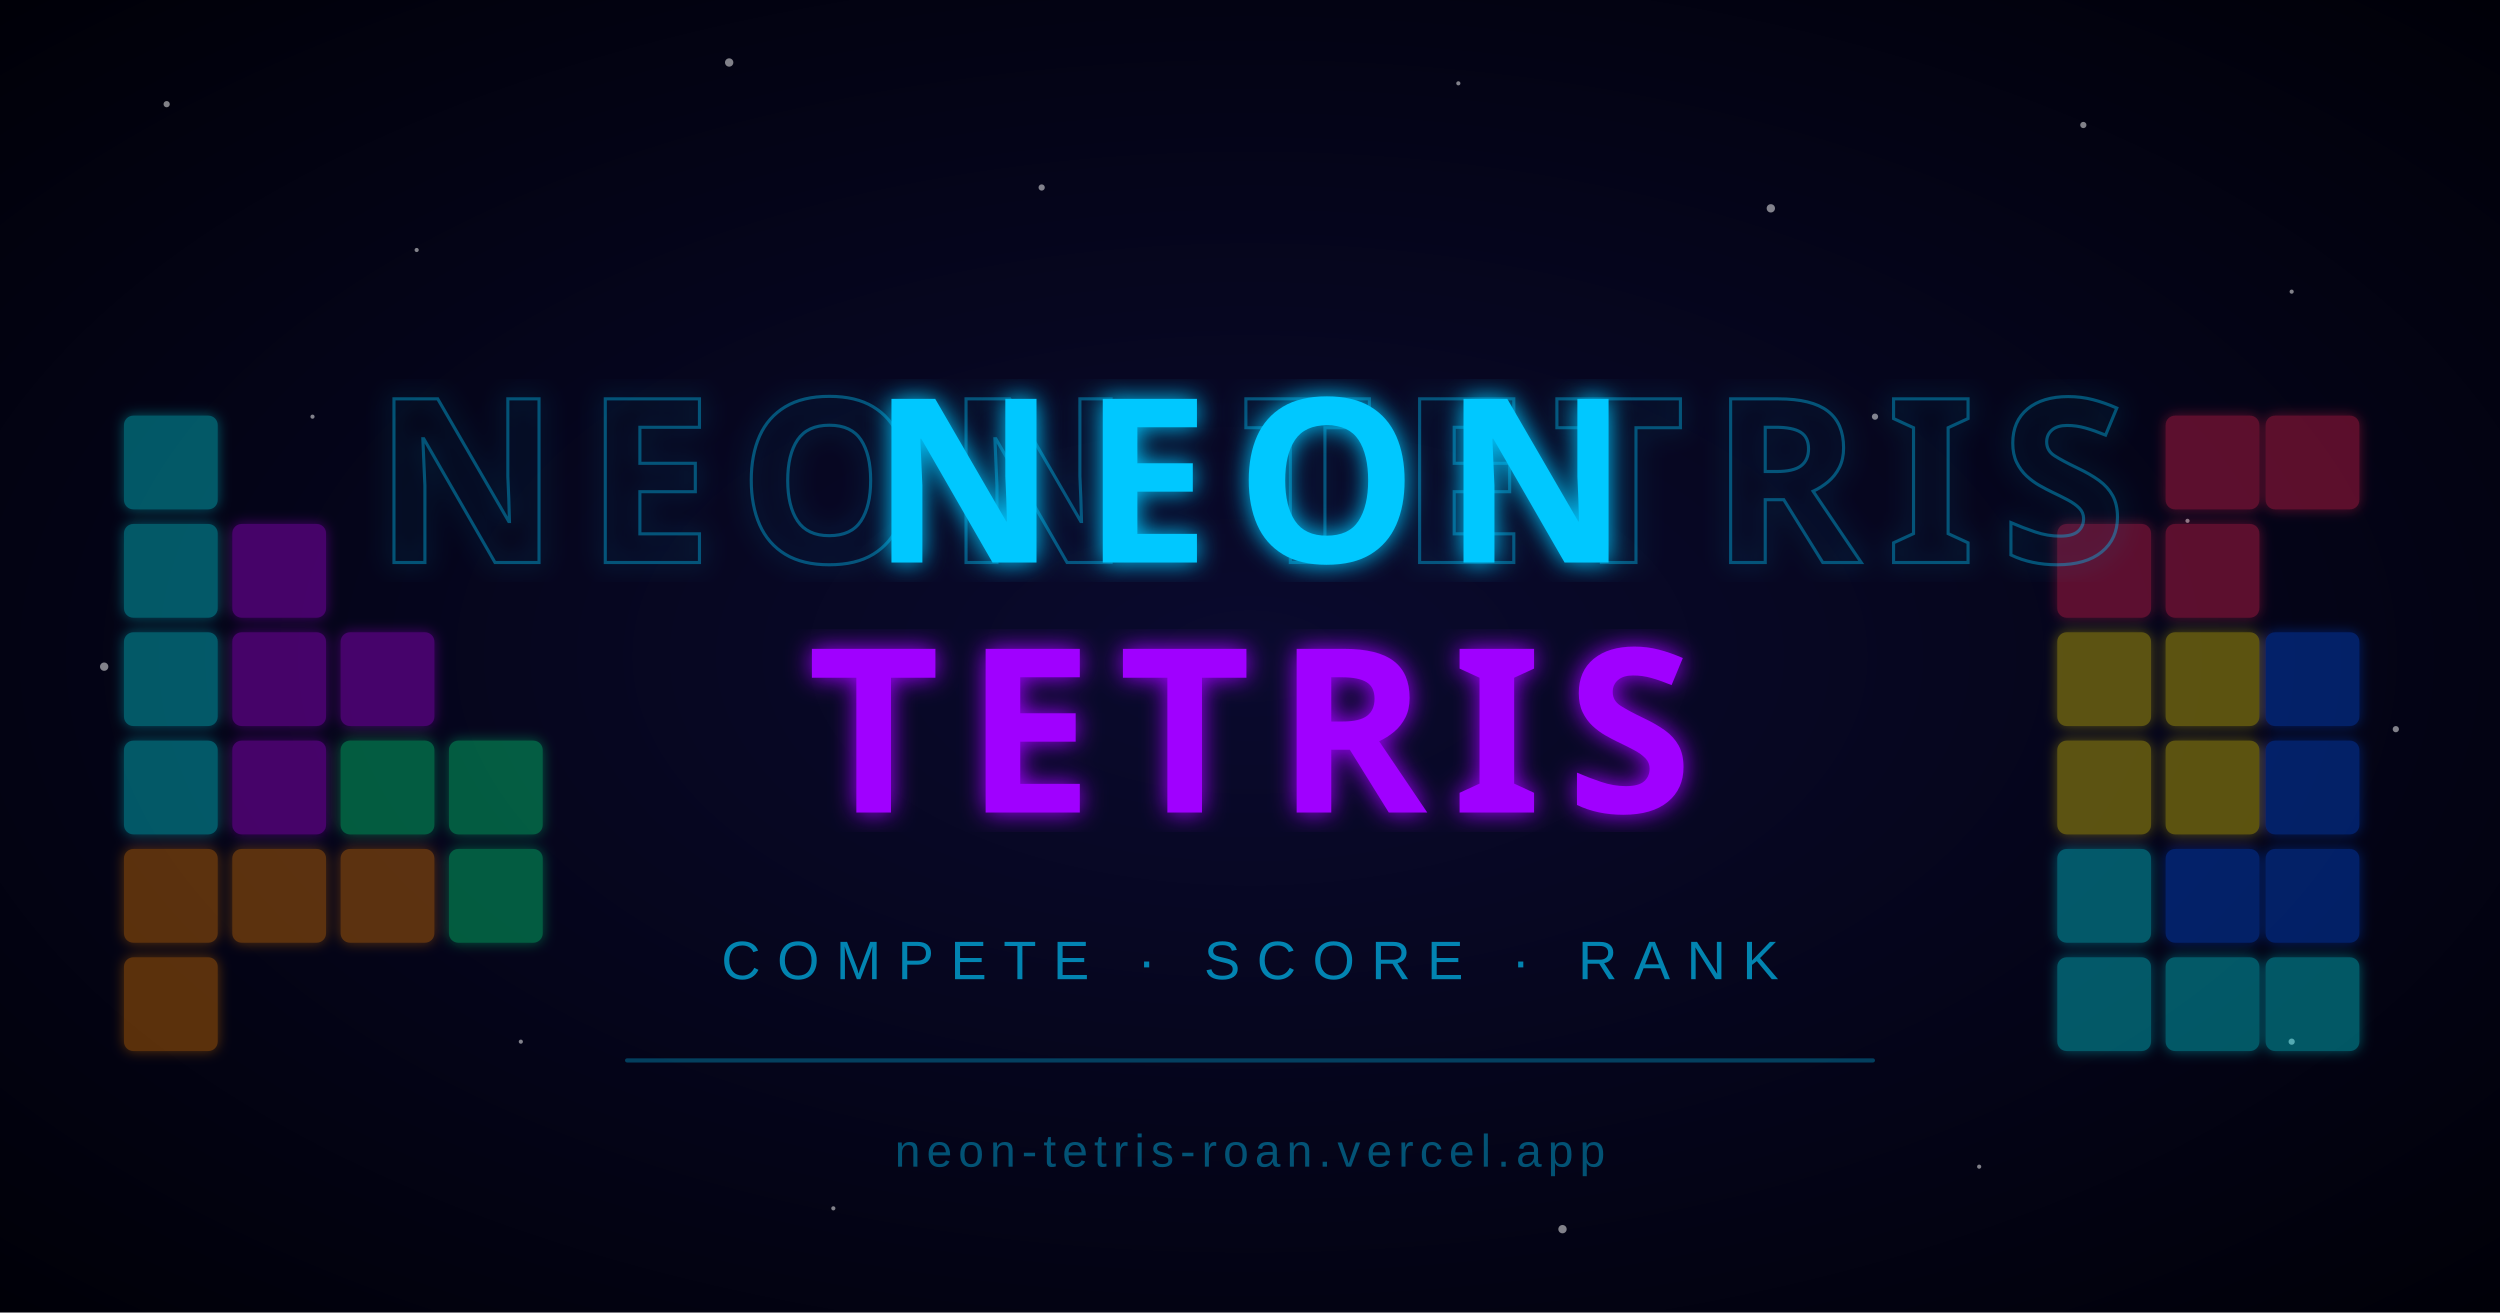
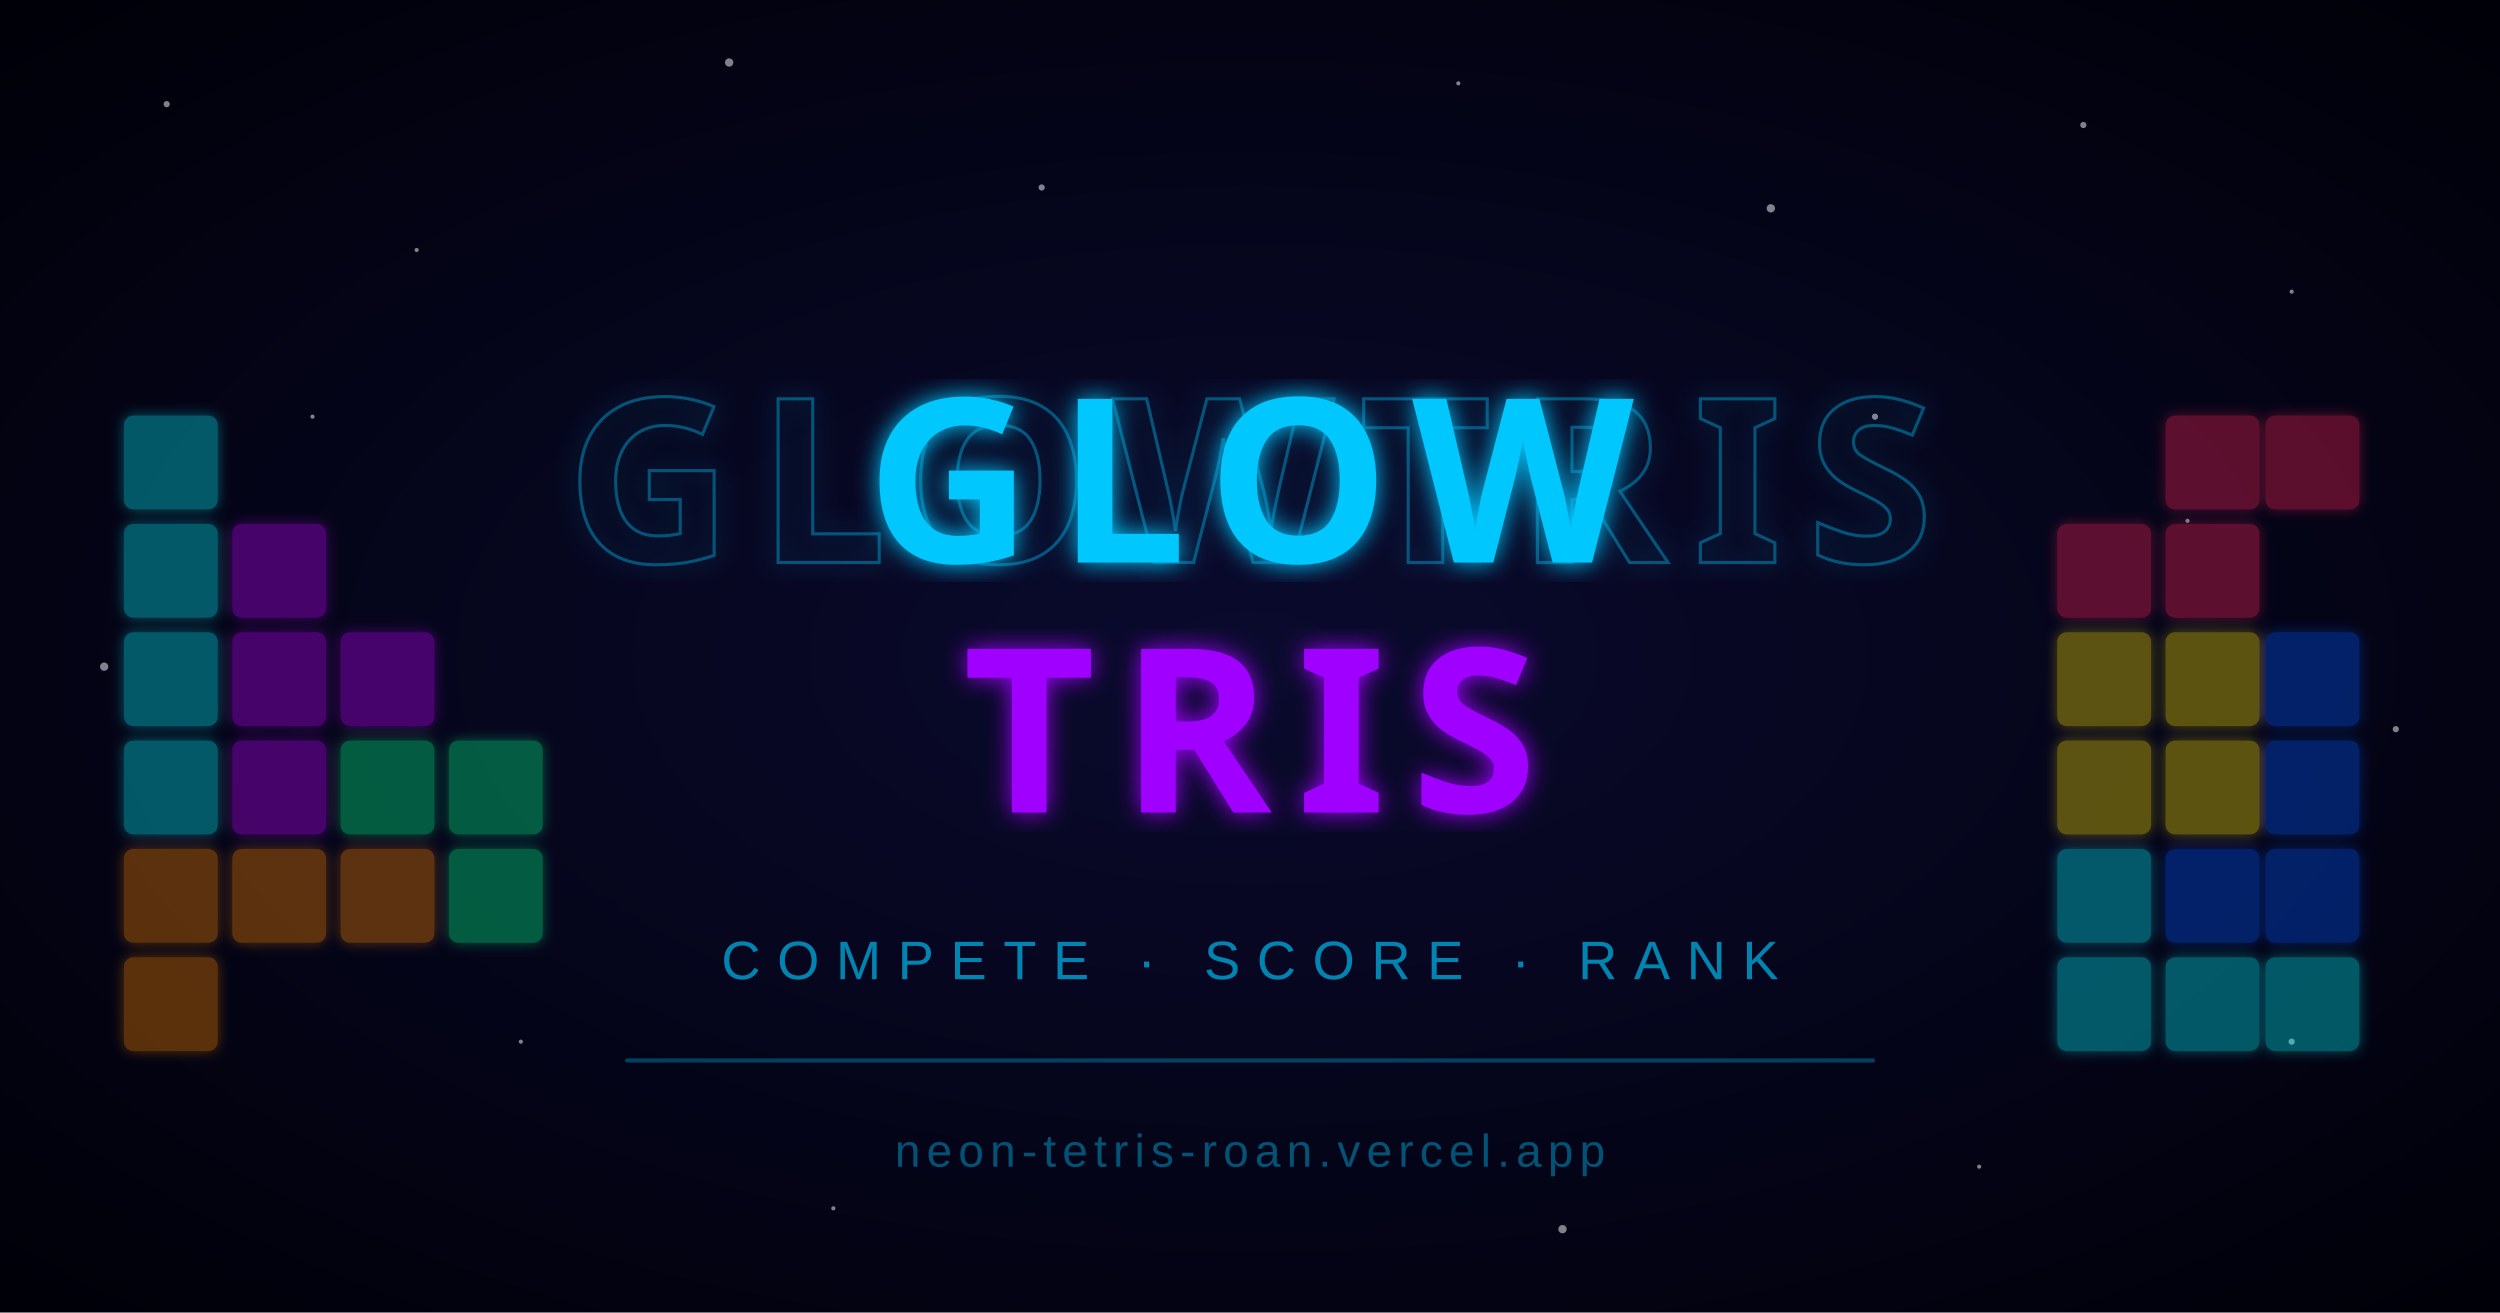
<svg xmlns="http://www.w3.org/2000/svg" width="1200" height="630" viewBox="0 0 1200 630">
  <defs>
    <radialGradient id="bg" cx="50%" cy="50%" r="70%">
      <stop offset="0%" stop-color="#0a0a2e" />
      <stop offset="100%" stop-color="#000008" />
    </radialGradient>
    <filter id="glow">
      <feGaussianBlur stdDeviation="6" result="blur" />
      <feMerge>
        <feMergeNode in="blur" />
        <feMergeNode in="SourceGraphic" />
      </feMerge>
    </filter>
    <filter id="glow2">
      <feGaussianBlur stdDeviation="3" result="blur" />
      <feMerge>
        <feMergeNode in="blur" />
        <feMergeNode in="SourceGraphic" />
      </feMerge>
    </filter>
  </defs>
  <rect width="1200" height="630" fill="url(#bg)" />
  <g fill="white" opacity="0.5">
    <circle cx="80" cy="50" r="1.5" />
    <circle cx="200" cy="120" r="1" />
    <circle cx="350" cy="30" r="2" />
    <circle cx="500" cy="90" r="1.5" />
    <circle cx="700" cy="40" r="1" />
    <circle cx="850" cy="100" r="2" />
    <circle cx="1000" cy="60" r="1.5" />
    <circle cx="1100" cy="140" r="1" />
    <circle cx="150" cy="200" r="1" />
    <circle cx="900" cy="200" r="1.5" />
    <circle cx="1050" cy="250" r="1" />
    <circle cx="50" cy="320" r="2" />
    <circle cx="1150" cy="350" r="1.5" />
    <circle cx="250" cy="500" r="1" />
    <circle cx="1100" cy="500" r="1.5" />
    <circle cx="400" cy="580" r="1" />
    <circle cx="750" cy="590" r="2" />
    <circle cx="950" cy="560" r="1" />
  </g>
  <g opacity="0.35" filter="url(#glow2)">
    <rect x="60" y="200" width="44" height="44" rx="4" fill="#00f5ff" stroke="#00f5ff" stroke-width="1" />
    <rect x="60" y="252" width="44" height="44" rx="4" fill="#00f5ff" stroke="#00f5ff" stroke-width="1" />
    <rect x="60" y="304" width="44" height="44" rx="4" fill="#00f5ff" stroke="#00f5ff" stroke-width="1" />
    <rect x="60" y="356" width="44" height="44" rx="4" fill="#00f5ff" stroke="#00f5ff" stroke-width="1" />
    <rect x="112" y="252" width="44" height="44" rx="4" fill="#bf00ff" stroke="#bf00ff" stroke-width="1" />
    <rect x="112" y="304" width="44" height="44" rx="4" fill="#bf00ff" stroke="#bf00ff" stroke-width="1" />
    <rect x="164" y="304" width="44" height="44" rx="4" fill="#bf00ff" stroke="#bf00ff" stroke-width="1" />
    <rect x="112" y="356" width="44" height="44" rx="4" fill="#bf00ff" stroke="#bf00ff" stroke-width="1" />
    <rect x="164" y="356" width="44" height="44" rx="4" fill="#00ff88" stroke="#00ff88" stroke-width="1" />
    <rect x="216" y="356" width="44" height="44" rx="4" fill="#00ff88" stroke="#00ff88" stroke-width="1" />
    <rect x="216" y="408" width="44" height="44" rx="4" fill="#00ff88" stroke="#00ff88" stroke-width="1" />
    <rect x="60" y="408" width="44" height="44" rx="4" fill="#ff8800" stroke="#ff8800" stroke-width="1" />
    <rect x="112" y="408" width="44" height="44" rx="4" fill="#ff8800" stroke="#ff8800" stroke-width="1" />
    <rect x="60" y="460" width="44" height="44" rx="4" fill="#ff8800" stroke="#ff8800" stroke-width="1" />
    <rect x="164" y="408" width="44" height="44" rx="4" fill="#ff8800" stroke="#ff8800" stroke-width="1" />
  </g>
  <g opacity="0.35" filter="url(#glow2)">
    <rect x="1040" y="200" width="44" height="44" rx="4" fill="#ff2255" stroke="#ff2255" stroke-width="1" />
    <rect x="1088" y="200" width="44" height="44" rx="4" fill="#ff2255" stroke="#ff2255" stroke-width="1" />
    <rect x="988" y="252" width="44" height="44" rx="4" fill="#ff2255" stroke="#ff2255" stroke-width="1" />
    <rect x="1040" y="252" width="44" height="44" rx="4" fill="#ff2255" stroke="#ff2255" stroke-width="1" />
    <rect x="988" y="304" width="44" height="44" rx="4" fill="#ffe600" stroke="#ffe600" stroke-width="1" />
    <rect x="1040" y="304" width="44" height="44" rx="4" fill="#ffe600" stroke="#ffe600" stroke-width="1" />
    <rect x="988" y="356" width="44" height="44" rx="4" fill="#ffe600" stroke="#ffe600" stroke-width="1" />
    <rect x="1040" y="356" width="44" height="44" rx="4" fill="#ffe600" stroke="#ffe600" stroke-width="1" />
    <rect x="1088" y="304" width="44" height="44" rx="4" fill="#0055ff" stroke="#0055ff" stroke-width="1" />
    <rect x="1088" y="356" width="44" height="44" rx="4" fill="#0055ff" stroke="#0055ff" stroke-width="1" />
    <rect x="1088" y="408" width="44" height="44" rx="4" fill="#0055ff" stroke="#0055ff" stroke-width="1" />
    <rect x="1040" y="408" width="44" height="44" rx="4" fill="#0055ff" stroke="#0055ff" stroke-width="1" />
    <rect x="988" y="408" width="44" height="44" rx="4" fill="#00f5ff" stroke="#00f5ff" stroke-width="1" />
    <rect x="988" y="460" width="44" height="44" rx="4" fill="#00f5ff" stroke="#00f5ff" stroke-width="1" />
    <rect x="1040" y="460" width="44" height="44" rx="4" fill="#00f5ff" stroke="#00f5ff" stroke-width="1" />
    <rect x="1088" y="460" width="44" height="44" rx="4" fill="#00f5ff" stroke="#00f5ff" stroke-width="1" />
  </g>
-   <text x="600" y="270" font-family="Arial Black, sans-serif" font-size="110" font-weight="900" text-anchor="middle" letter-spacing="12" fill="none" stroke="#00c8ff" stroke-width="1.5" opacity="0.4" filter="url(#glow)">NEON TETRIS</text>
-   <text x="600" y="270" font-family="Arial Black, sans-serif" font-size="110" font-weight="900" text-anchor="middle" letter-spacing="12" fill="#00c8ff" filter="url(#glow)">NEON</text>
-   <text x="600" y="390" font-family="Arial Black, sans-serif" font-size="110" font-weight="900" text-anchor="middle" letter-spacing="12" fill="#a000ff" filter="url(#glow)">TETRIS</text>
+   <text x="600" y="270" font-family="Arial Black, sans-serif" font-size="110" font-weight="900" text-anchor="middle" letter-spacing="12" fill="none" stroke="#00c8ff" stroke-width="1.5" opacity="0.4" filter="url(#glow)">GLOWTRIS</text>
+   <text x="600" y="270" font-family="Arial Black, sans-serif" font-size="110" font-weight="900" text-anchor="middle" letter-spacing="12" fill="#00c8ff" filter="url(#glow)">GLOW</text>
+   <text x="600" y="390" font-family="Arial Black, sans-serif" font-size="110" font-weight="900" text-anchor="middle" letter-spacing="12" fill="#a000ff" filter="url(#glow)">TRIS</text>
  <text x="600" y="470" font-family="Arial, sans-serif" font-size="26" font-weight="400" text-anchor="middle" letter-spacing="8" fill="rgba(0,200,255,0.65)">COMPETE · SCORE · RANK</text>
  <line x1="300" y1="510" x2="900" y2="510" stroke="url(#bg)" stroke-width="0" />
  <rect x="300" y="508" width="600" height="2" rx="1" fill="#00c8ff" opacity="0.3" />
  <text x="600" y="560" font-family="Arial, sans-serif" font-size="22" text-anchor="middle" letter-spacing="3" fill="rgba(0,200,255,0.4)">neon-tetris-roan.vercel.app</text>
</svg>
